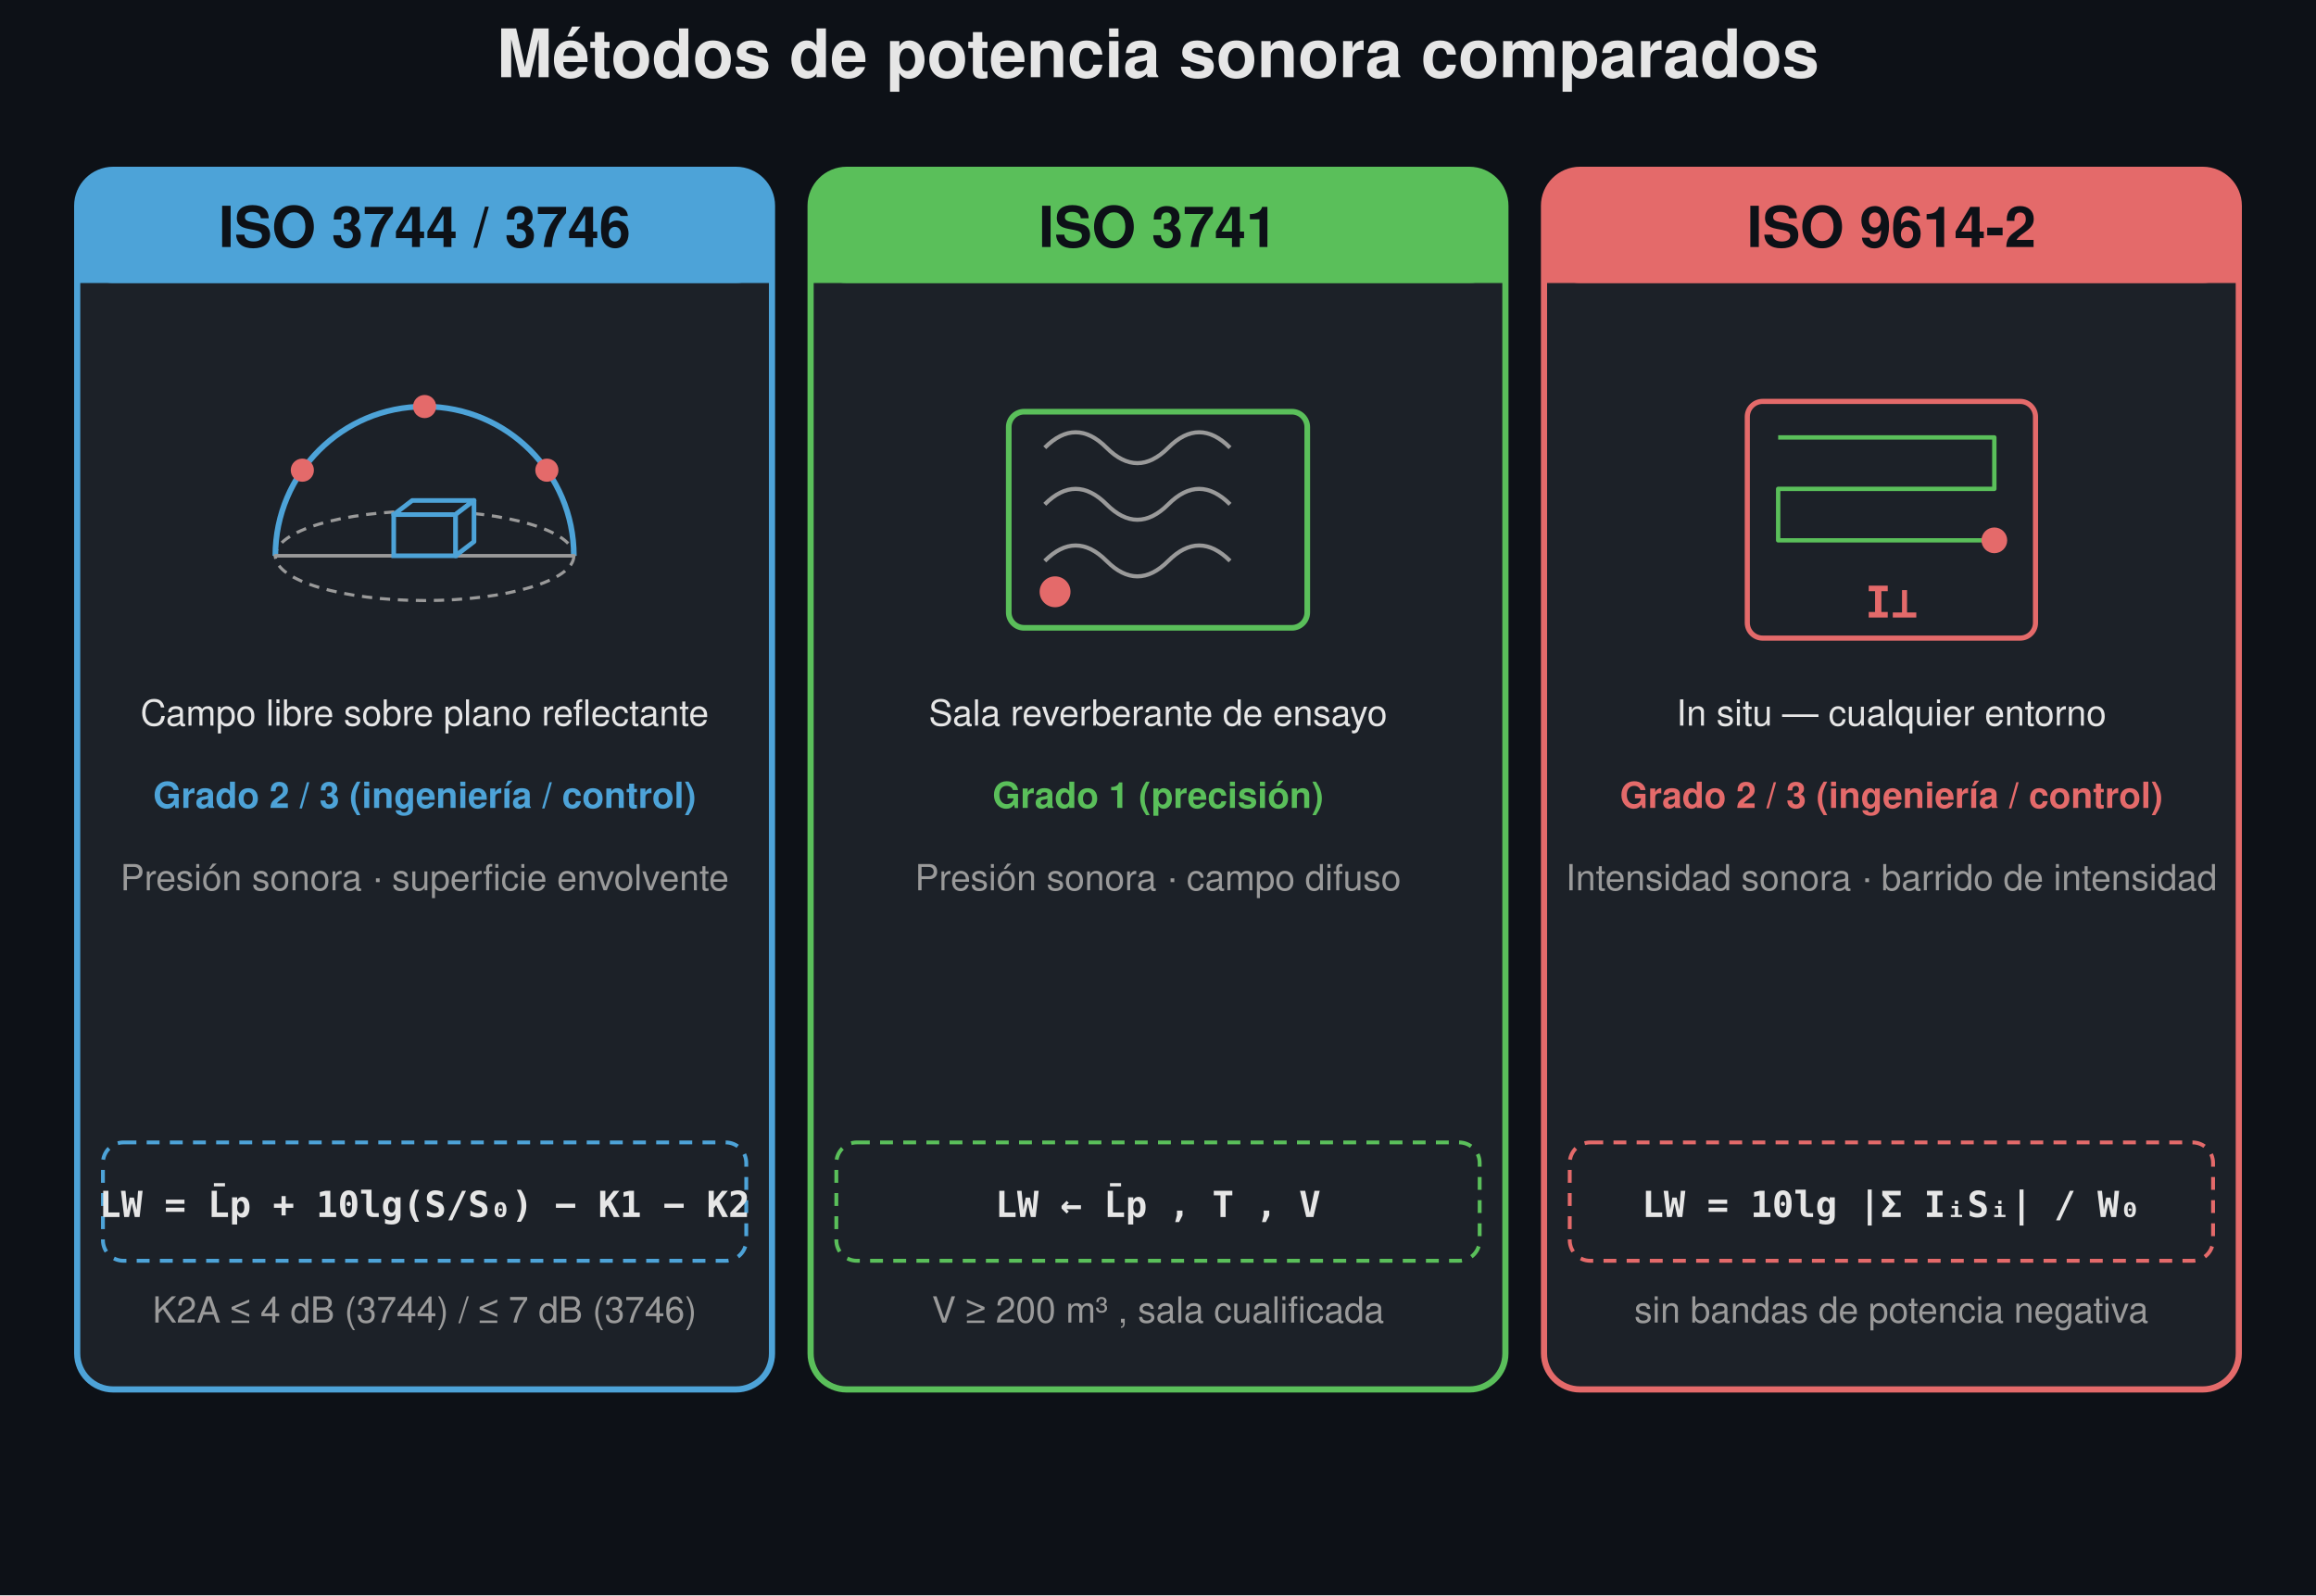
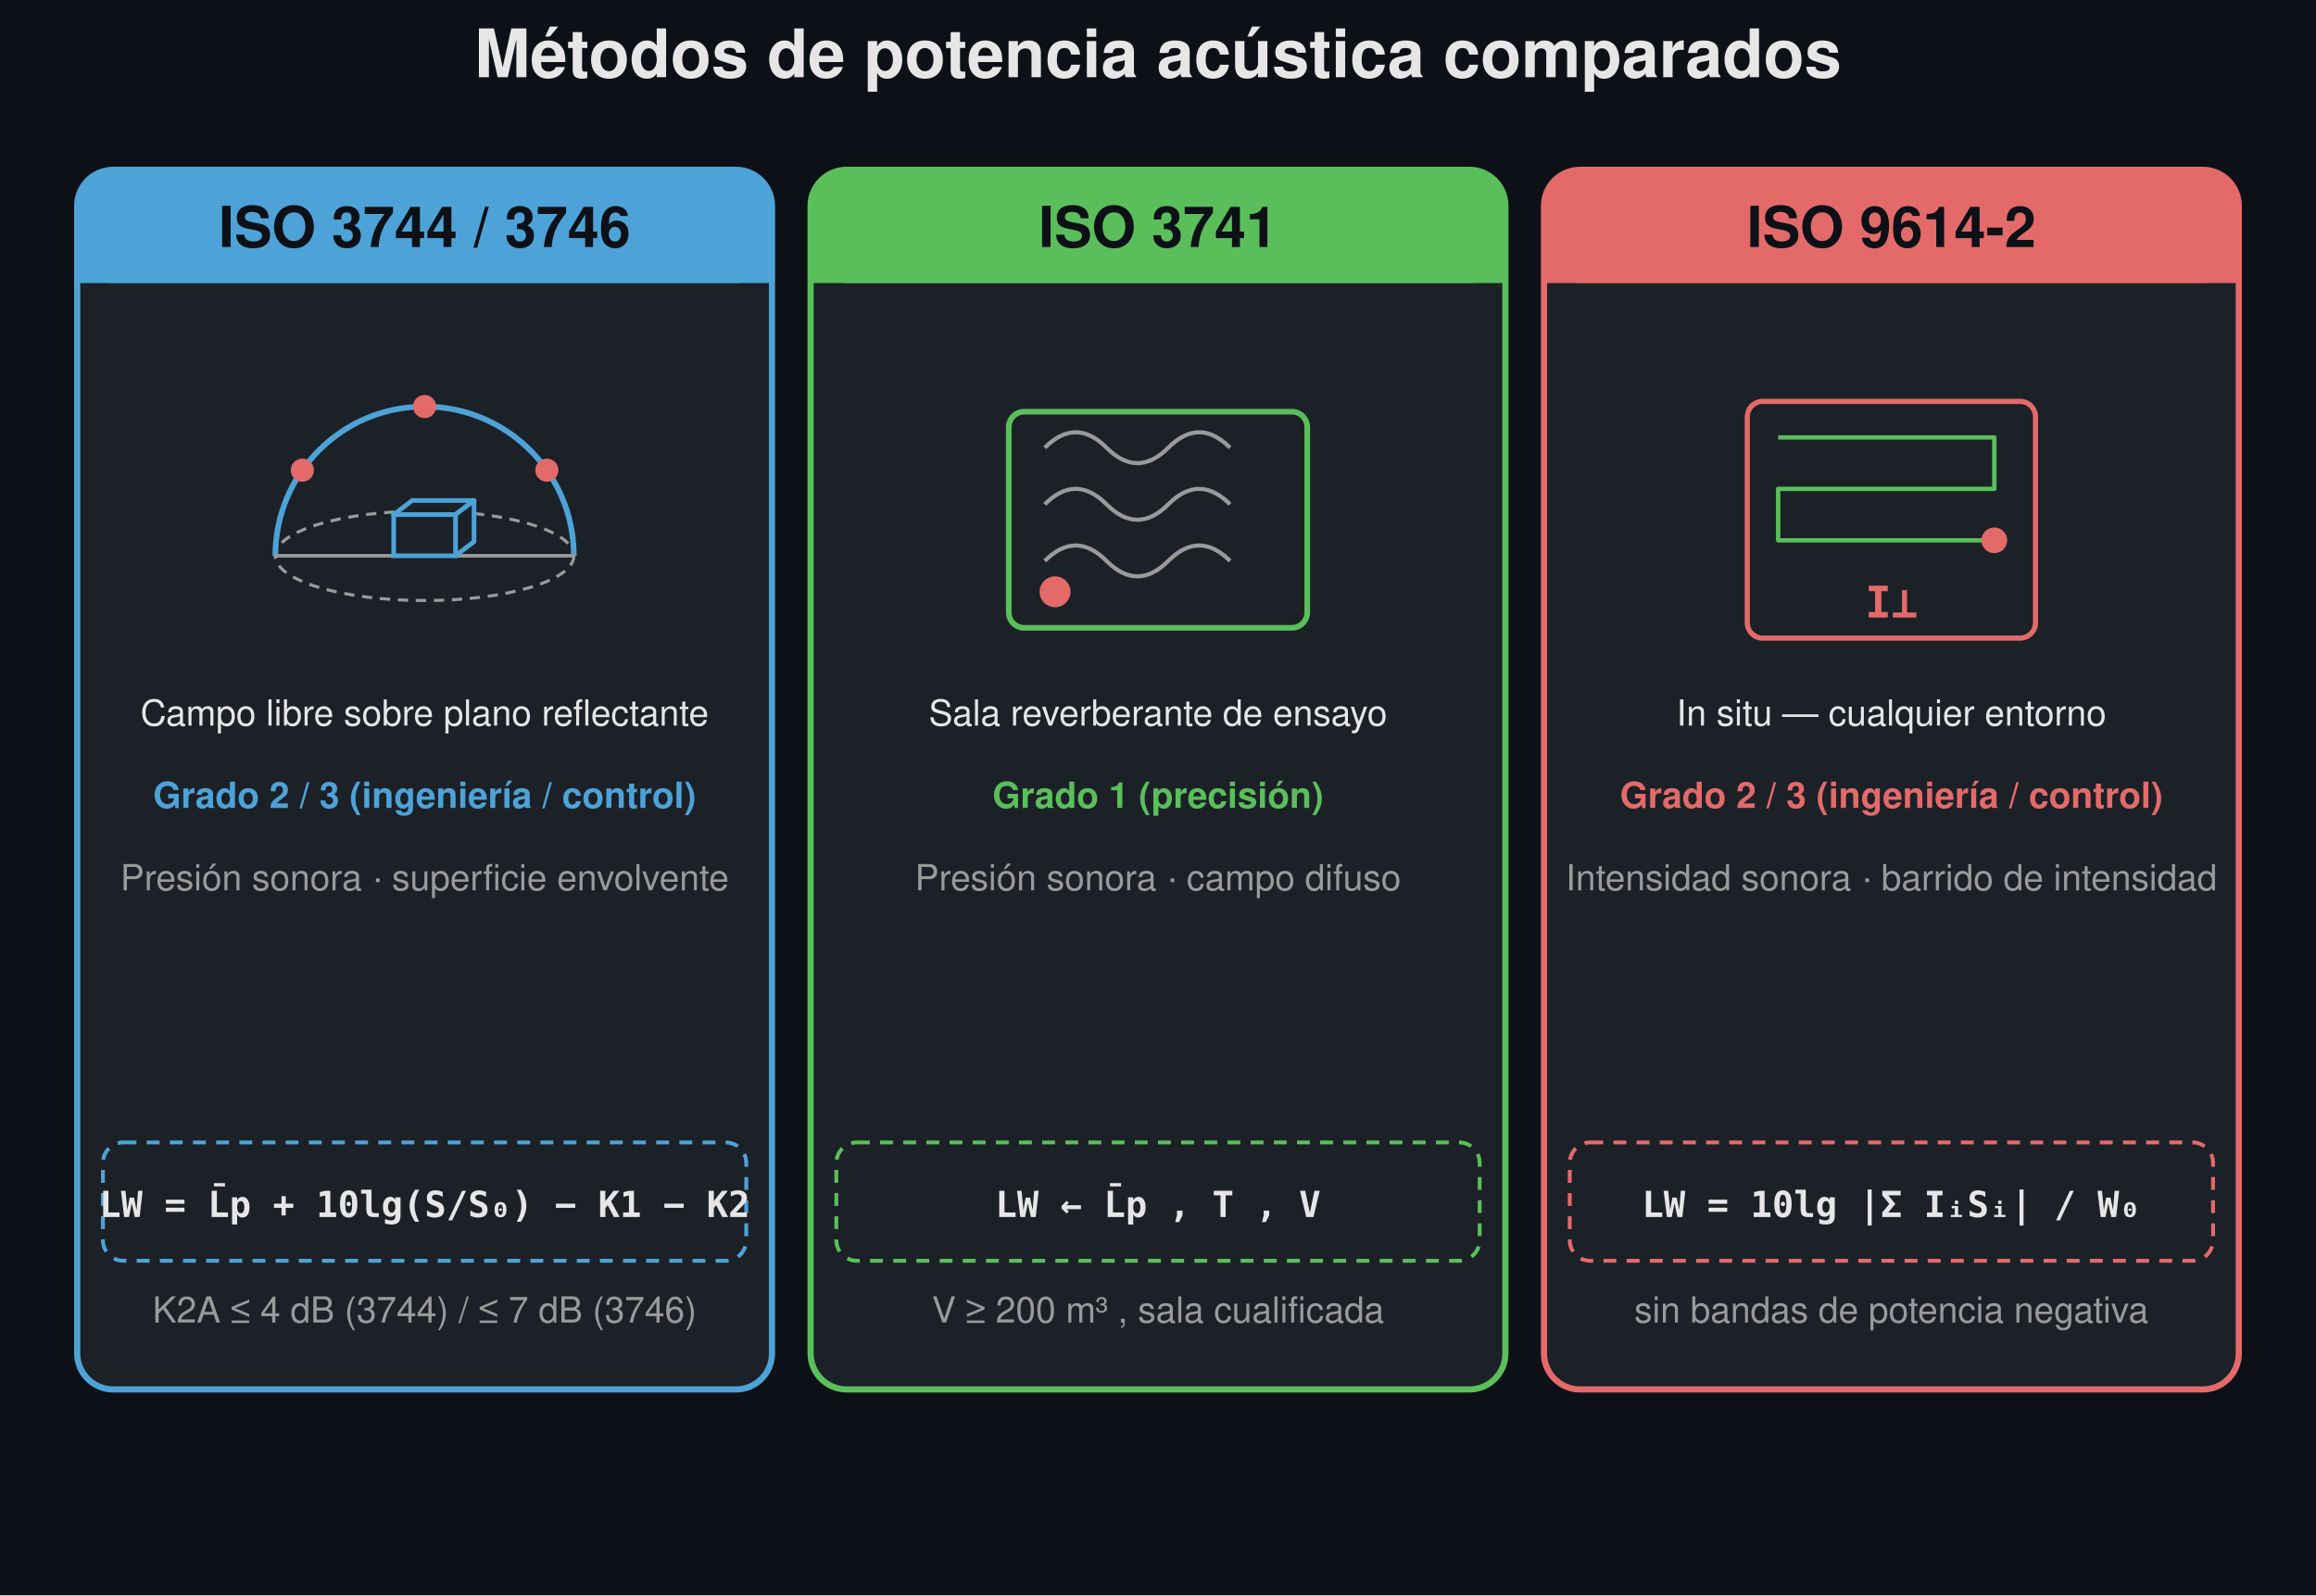
<svg xmlns="http://www.w3.org/2000/svg" width="900" height="620" viewBox="0 0 900 620">
  <rect width="900" height="620" fill="#0d1117" />
-   <text x="450.0" y="30" font-family="Segoe UI, Helvetica, Arial, sans-serif" font-size="26" font-weight="600" fill="#e6e6e6" text-anchor="middle">Métodos de potencia sonora comparados</text>
+   <text x="450.0" y="30" font-family="Segoe UI, Helvetica, Arial, sans-serif" font-size="26" font-weight="600" fill="#e6e6e6" text-anchor="middle">Métodos de potencia acústica comparados</text>
  <rect x="30.0" y="66.0" width="270.0" height="474.0" rx="14" fill="#1c2128" stroke="#4da3d8" stroke-width="2.4" />
  <rect x="30.0" y="66.0" width="270.0" height="44" rx="14" fill="#4da3d8" stroke="#4da3d8" stroke-width="0" />
  <rect x="30.0" y="88.0" width="270.0" height="22" rx="0.0" fill="#4da3d8" stroke="none" stroke-width="1.5" />
  <text x="165.0" y="96.0" font-family="Segoe UI, Helvetica, Arial, sans-serif" font-size="22" fill="#0d1117" text-anchor="middle" font-weight="600">ISO 3744 / 3746</text>
  <ellipse cx="165.0" cy="216.0" rx="58.0" ry="17.4" fill="none" stroke="#9a9a9a" stroke-width="1.2" stroke-dasharray="4,3" />
  <path d="M 107.0 216.0 A 58.0 58.0 0 0 1 223.0 216.0" fill="none" stroke="#4da3d8" stroke-width="2.2" stroke-linejoin="round" />
  <line x1="107.0" y1="216.0" x2="223.0" y2="216.0" stroke="#9a9a9a" stroke-width="1.4" stroke-linecap="round" />
  <path d="M 153.0 200.0 L 177.0 200.0 L 184.2 194.5 L 160.2 194.5 Z" fill="#1c2128" stroke="#4da3d8" stroke-width="1.8" stroke-linejoin="round" />
  <path d="M 177.0 200.0 L 177.0 216.0 L 184.2 210.5 L 184.2 194.5 Z" fill="#1c2128" stroke="#4da3d8" stroke-width="1.8" stroke-linejoin="round" />
  <rect x="153.0" y="200.0" width="24" height="16" rx="0.0" fill="#1c2128" stroke="#4da3d8" stroke-width="1.8" />
  <circle cx="212.511" cy="182.733" r="4.5" fill="#e46a6a" stroke="none" stroke-width="1.5" />
  <circle cx="165.0" cy="158.0" r="4.5" fill="#e46a6a" stroke="none" stroke-width="1.5" />
  <circle cx="117.489" cy="182.733" r="4.5" fill="#e46a6a" stroke="none" stroke-width="1.5" />
  <text x="165.0" y="282.0" font-family="Segoe UI, Helvetica, Arial, sans-serif" font-size="14" fill="#e6e6e6" text-anchor="middle">Campo libre sobre plano reflectante</text>
  <text x="165.0" y="314.0" font-family="Segoe UI, Helvetica, Arial, sans-serif" font-size="14" fill="#4da3d8" text-anchor="middle" font-weight="600">Grado 2 / 3 (ingeniería / control)</text>
  <text x="165.0" y="346.0" font-family="Segoe UI, Helvetica, Arial, sans-serif" font-size="14" fill="#9a9a9a" text-anchor="middle">Presión sonora · superficie envolvente</text>
  <rect x="40.0" y="444.0" width="250.0" height="46" rx="8" fill="none" stroke="#4da3d8" stroke-width="1.5" stroke-dasharray="5,4" />
  <text x="165.0" y="473.0" font-family="Consolas, Menlo, monospace" font-size="14" fill="#e6e6e6" text-anchor="middle" font-weight="600">LW = L̄p + 10lg(S/S₀) − K1 − K2</text>
  <text x="165.0" y="514.0" font-family="Segoe UI, Helvetica, Arial, sans-serif" font-size="14" fill="#9a9a9a" text-anchor="middle">K2A ≤ 4 dB (3744) / ≤ 7 dB (3746)</text>
  <rect x="315.0" y="66.0" width="270.0" height="474.0" rx="14" fill="#1c2128" stroke="#5abf5a" stroke-width="2.4" />
  <rect x="315.0" y="66.0" width="270.0" height="44" rx="14" fill="#5abf5a" stroke="#5abf5a" stroke-width="0" />
  <rect x="315.0" y="88.0" width="270.0" height="22" rx="0.0" fill="#5abf5a" stroke="none" stroke-width="1.5" />
  <text x="450.0" y="96.0" font-family="Segoe UI, Helvetica, Arial, sans-serif" font-size="22" fill="#0d1117" text-anchor="middle" font-weight="600">ISO 3741</text>
  <rect x="392.0" y="160.0" width="116" height="84" rx="6" fill="none" stroke="#5abf5a" stroke-width="2.2" />
  <path d="M 406.0 174.0 q 12 -12 24 0 q 12 12 24 0 q 12 -12 24 0" fill="none" stroke="#9a9a9a" stroke-width="1.6" stroke-linejoin="round" />
  <path d="M 406.0 196.0 q 12 -12 24 0 q 12 12 24 0 q 12 -12 24 0" fill="none" stroke="#9a9a9a" stroke-width="1.6" stroke-linejoin="round" />
  <path d="M 406.0 218.0 q 12 -12 24 0 q 12 12 24 0 q 12 -12 24 0" fill="none" stroke="#9a9a9a" stroke-width="1.6" stroke-linejoin="round" />
  <circle cx="410.0" cy="230.0" r="6" fill="#e46a6a" stroke="none" stroke-width="1.5" />
  <text x="450.0" y="282.0" font-family="Segoe UI, Helvetica, Arial, sans-serif" font-size="14" fill="#e6e6e6" text-anchor="middle">Sala reverberante de ensayo</text>
  <text x="450.0" y="314.0" font-family="Segoe UI, Helvetica, Arial, sans-serif" font-size="14" fill="#5abf5a" text-anchor="middle" font-weight="600">Grado 1 (precisión)</text>
  <text x="450.0" y="346.0" font-family="Segoe UI, Helvetica, Arial, sans-serif" font-size="14" fill="#9a9a9a" text-anchor="middle">Presión sonora · campo difuso</text>
  <rect x="325.0" y="444.0" width="250.0" height="46" rx="8" fill="none" stroke="#5abf5a" stroke-width="1.5" stroke-dasharray="5,4" />
  <text x="450.0" y="473.0" font-family="Consolas, Menlo, monospace" font-size="14" fill="#e6e6e6" text-anchor="middle" font-weight="600">LW ← L̄p , T , V</text>
  <text x="450.0" y="514.0" font-family="Segoe UI, Helvetica, Arial, sans-serif" font-size="14" fill="#9a9a9a" text-anchor="middle">V ≥ 200 m³ , sala cualificada</text>
  <rect x="600.0" y="66.0" width="270.0" height="474.0" rx="14" fill="#1c2128" stroke="#e46a6a" stroke-width="2.4" />
  <rect x="600.0" y="66.0" width="270.0" height="44" rx="14" fill="#e46a6a" stroke="#e46a6a" stroke-width="0" />
  <rect x="600.0" y="88.0" width="270.0" height="22" rx="0.0" fill="#e46a6a" stroke="none" stroke-width="1.5" />
  <text x="735.0" y="96.0" font-family="Segoe UI, Helvetica, Arial, sans-serif" font-size="22" fill="#0d1117" text-anchor="middle" font-weight="600">ISO 9614-2</text>
  <rect x="679.0" y="156.0" width="112" height="92" rx="6" fill="none" stroke="#e46a6a" stroke-width="2.0" />
  <path d="M 691.0 170.0 L 775.0 170.0 L 775.0 190.0 L 691.0 190.0 L 691.0 210.0 L 775.0 210.0" fill="none" stroke="#5abf5a" stroke-width="1.7" stroke-linejoin="round" />
  <circle cx="775.0" cy="210.0" r="5" fill="#e46a6a" stroke="none" stroke-width="1.5" />
  <text x="735.0" y="240.0" font-family="Consolas, Menlo, monospace" font-size="17" fill="#e46a6a" text-anchor="middle" font-weight="600">I⊥</text>
  <text x="735.0" y="282.0" font-family="Segoe UI, Helvetica, Arial, sans-serif" font-size="14" fill="#e6e6e6" text-anchor="middle">In situ — cualquier entorno</text>
  <text x="735.0" y="314.0" font-family="Segoe UI, Helvetica, Arial, sans-serif" font-size="14" fill="#e46a6a" text-anchor="middle" font-weight="600">Grado 2 / 3 (ingeniería / control)</text>
  <text x="735.0" y="346.0" font-family="Segoe UI, Helvetica, Arial, sans-serif" font-size="14" fill="#9a9a9a" text-anchor="middle">Intensidad sonora · barrido de intensidad</text>
  <rect x="610.0" y="444.0" width="250.0" height="46" rx="8" fill="none" stroke="#e46a6a" stroke-width="1.5" stroke-dasharray="5,4" />
  <text x="735.0" y="473.0" font-family="Consolas, Menlo, monospace" font-size="14" fill="#e6e6e6" text-anchor="middle" font-weight="600">LW = 10lg |Σ IᵢSᵢ| / W₀</text>
  <text x="735.0" y="514.0" font-family="Segoe UI, Helvetica, Arial, sans-serif" font-size="14" fill="#9a9a9a" text-anchor="middle">sin bandas de potencia negativa</text>
</svg>
